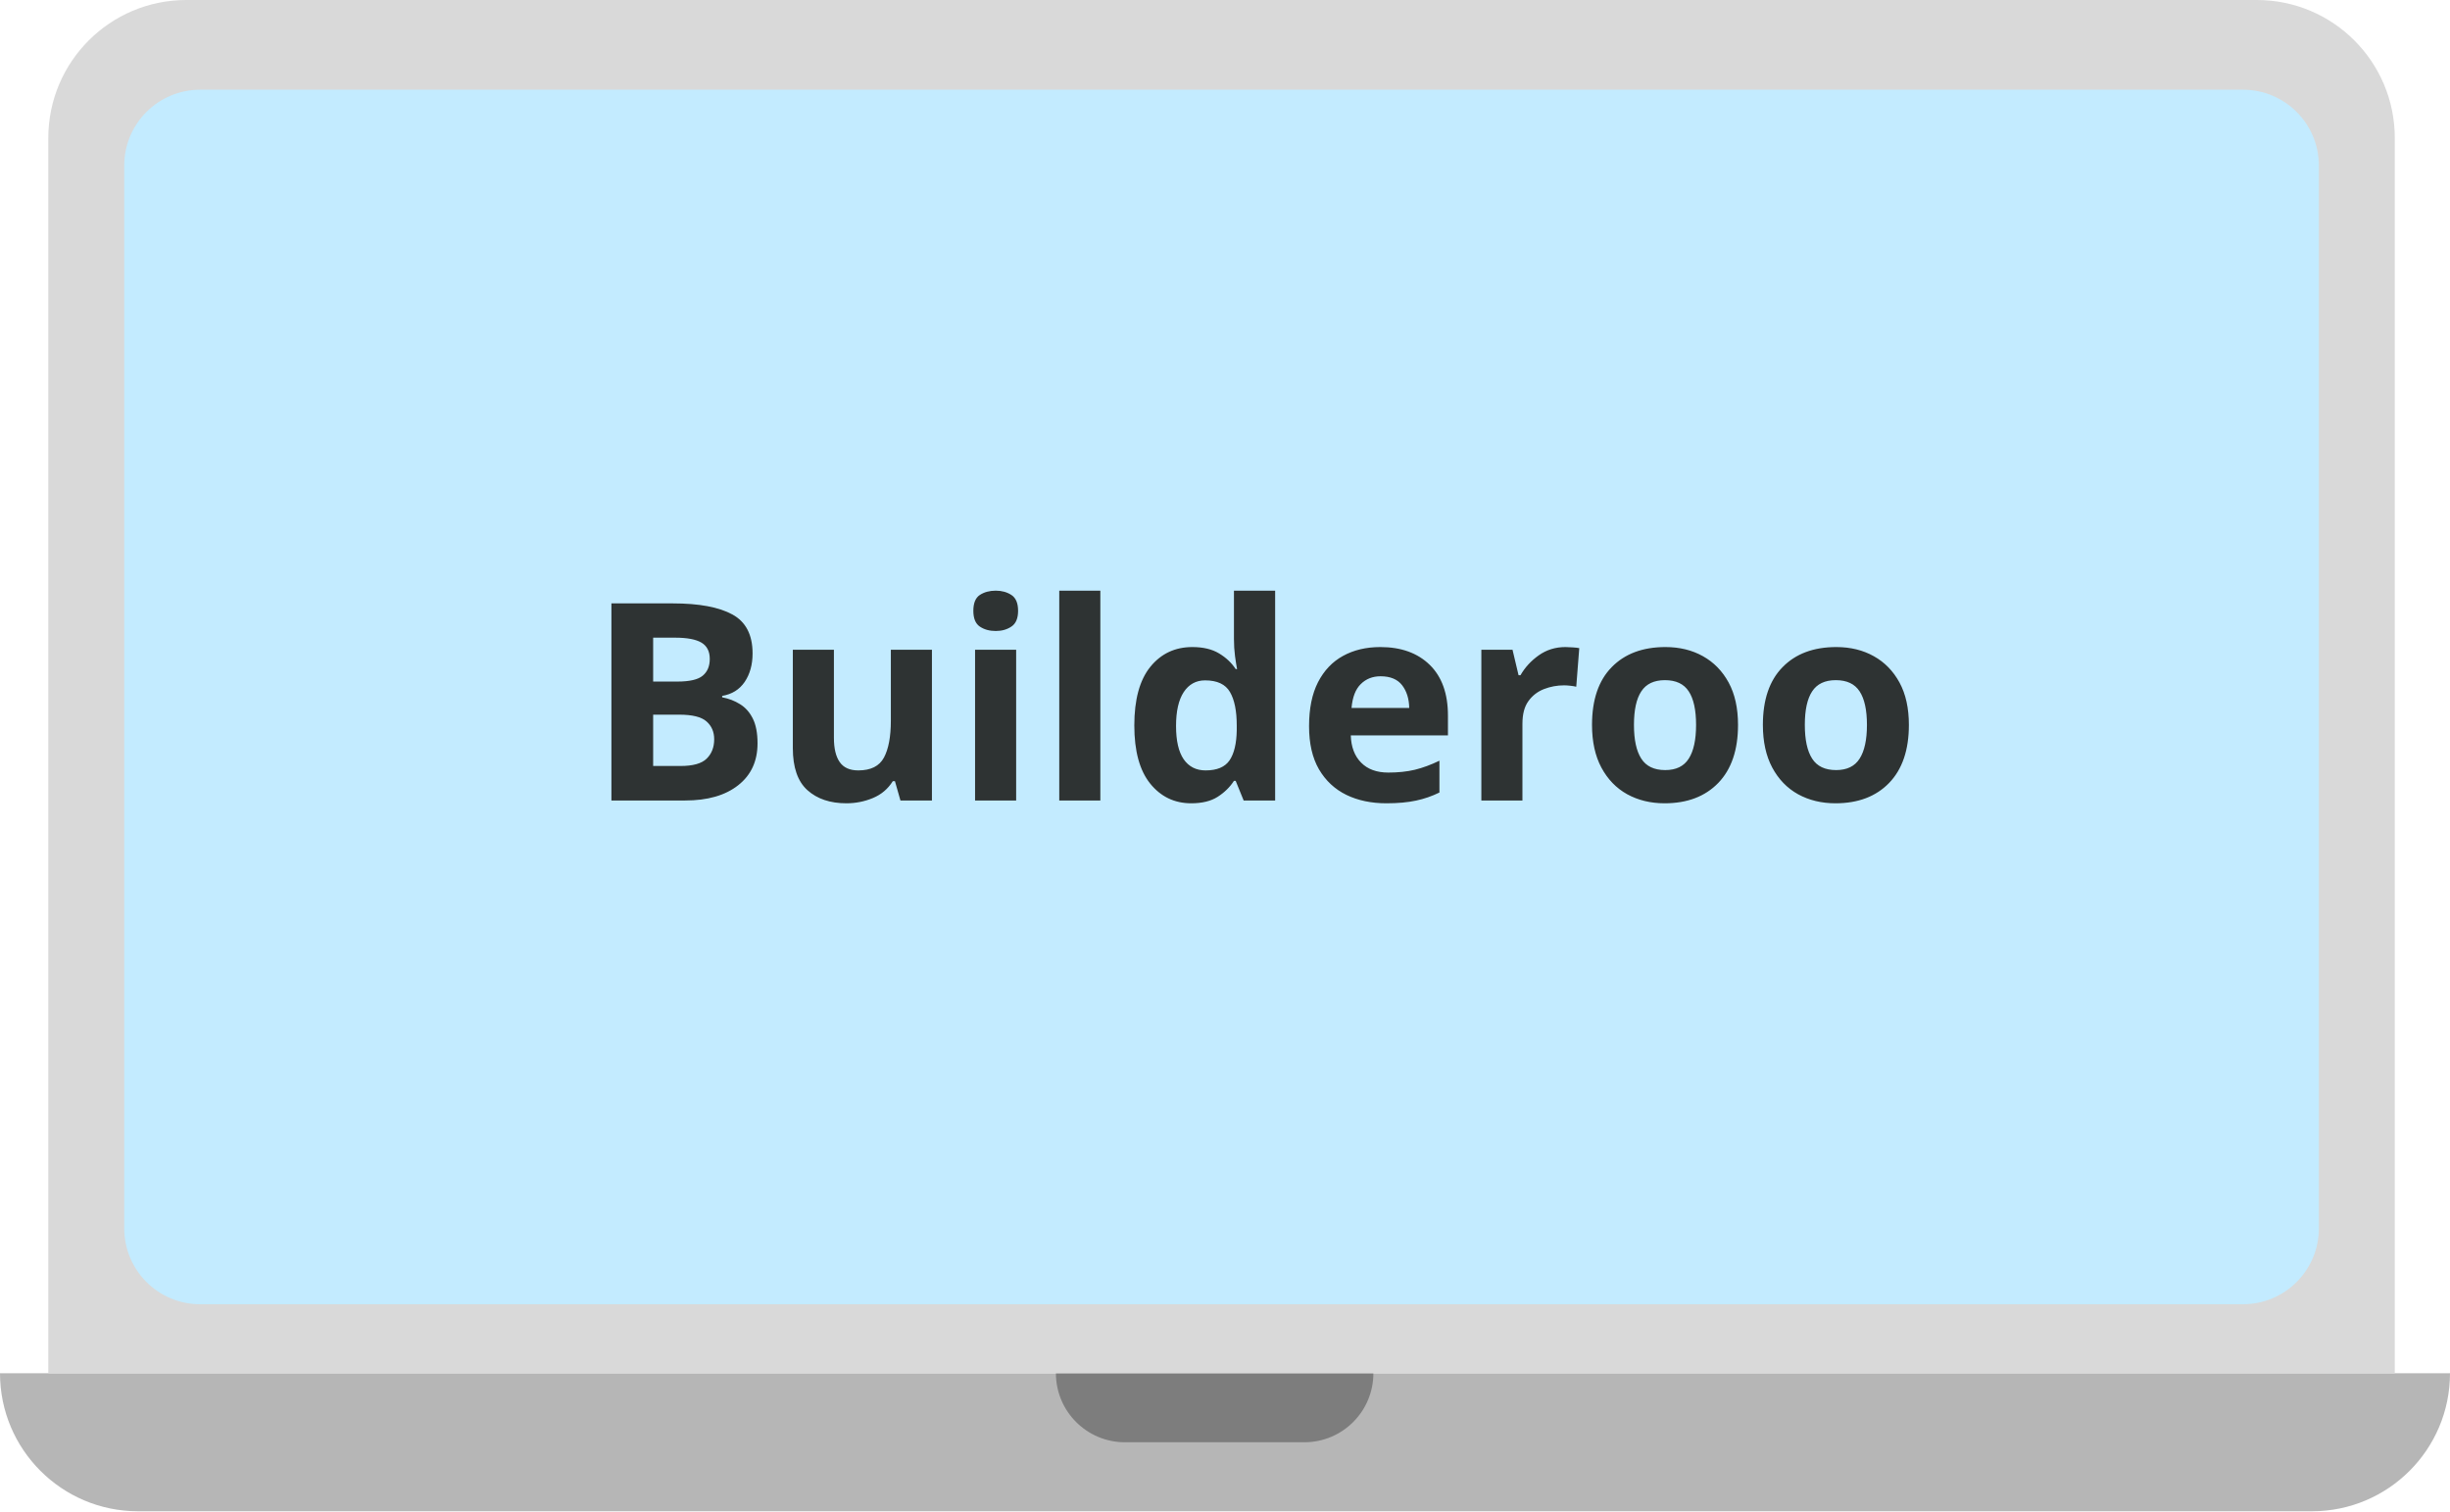
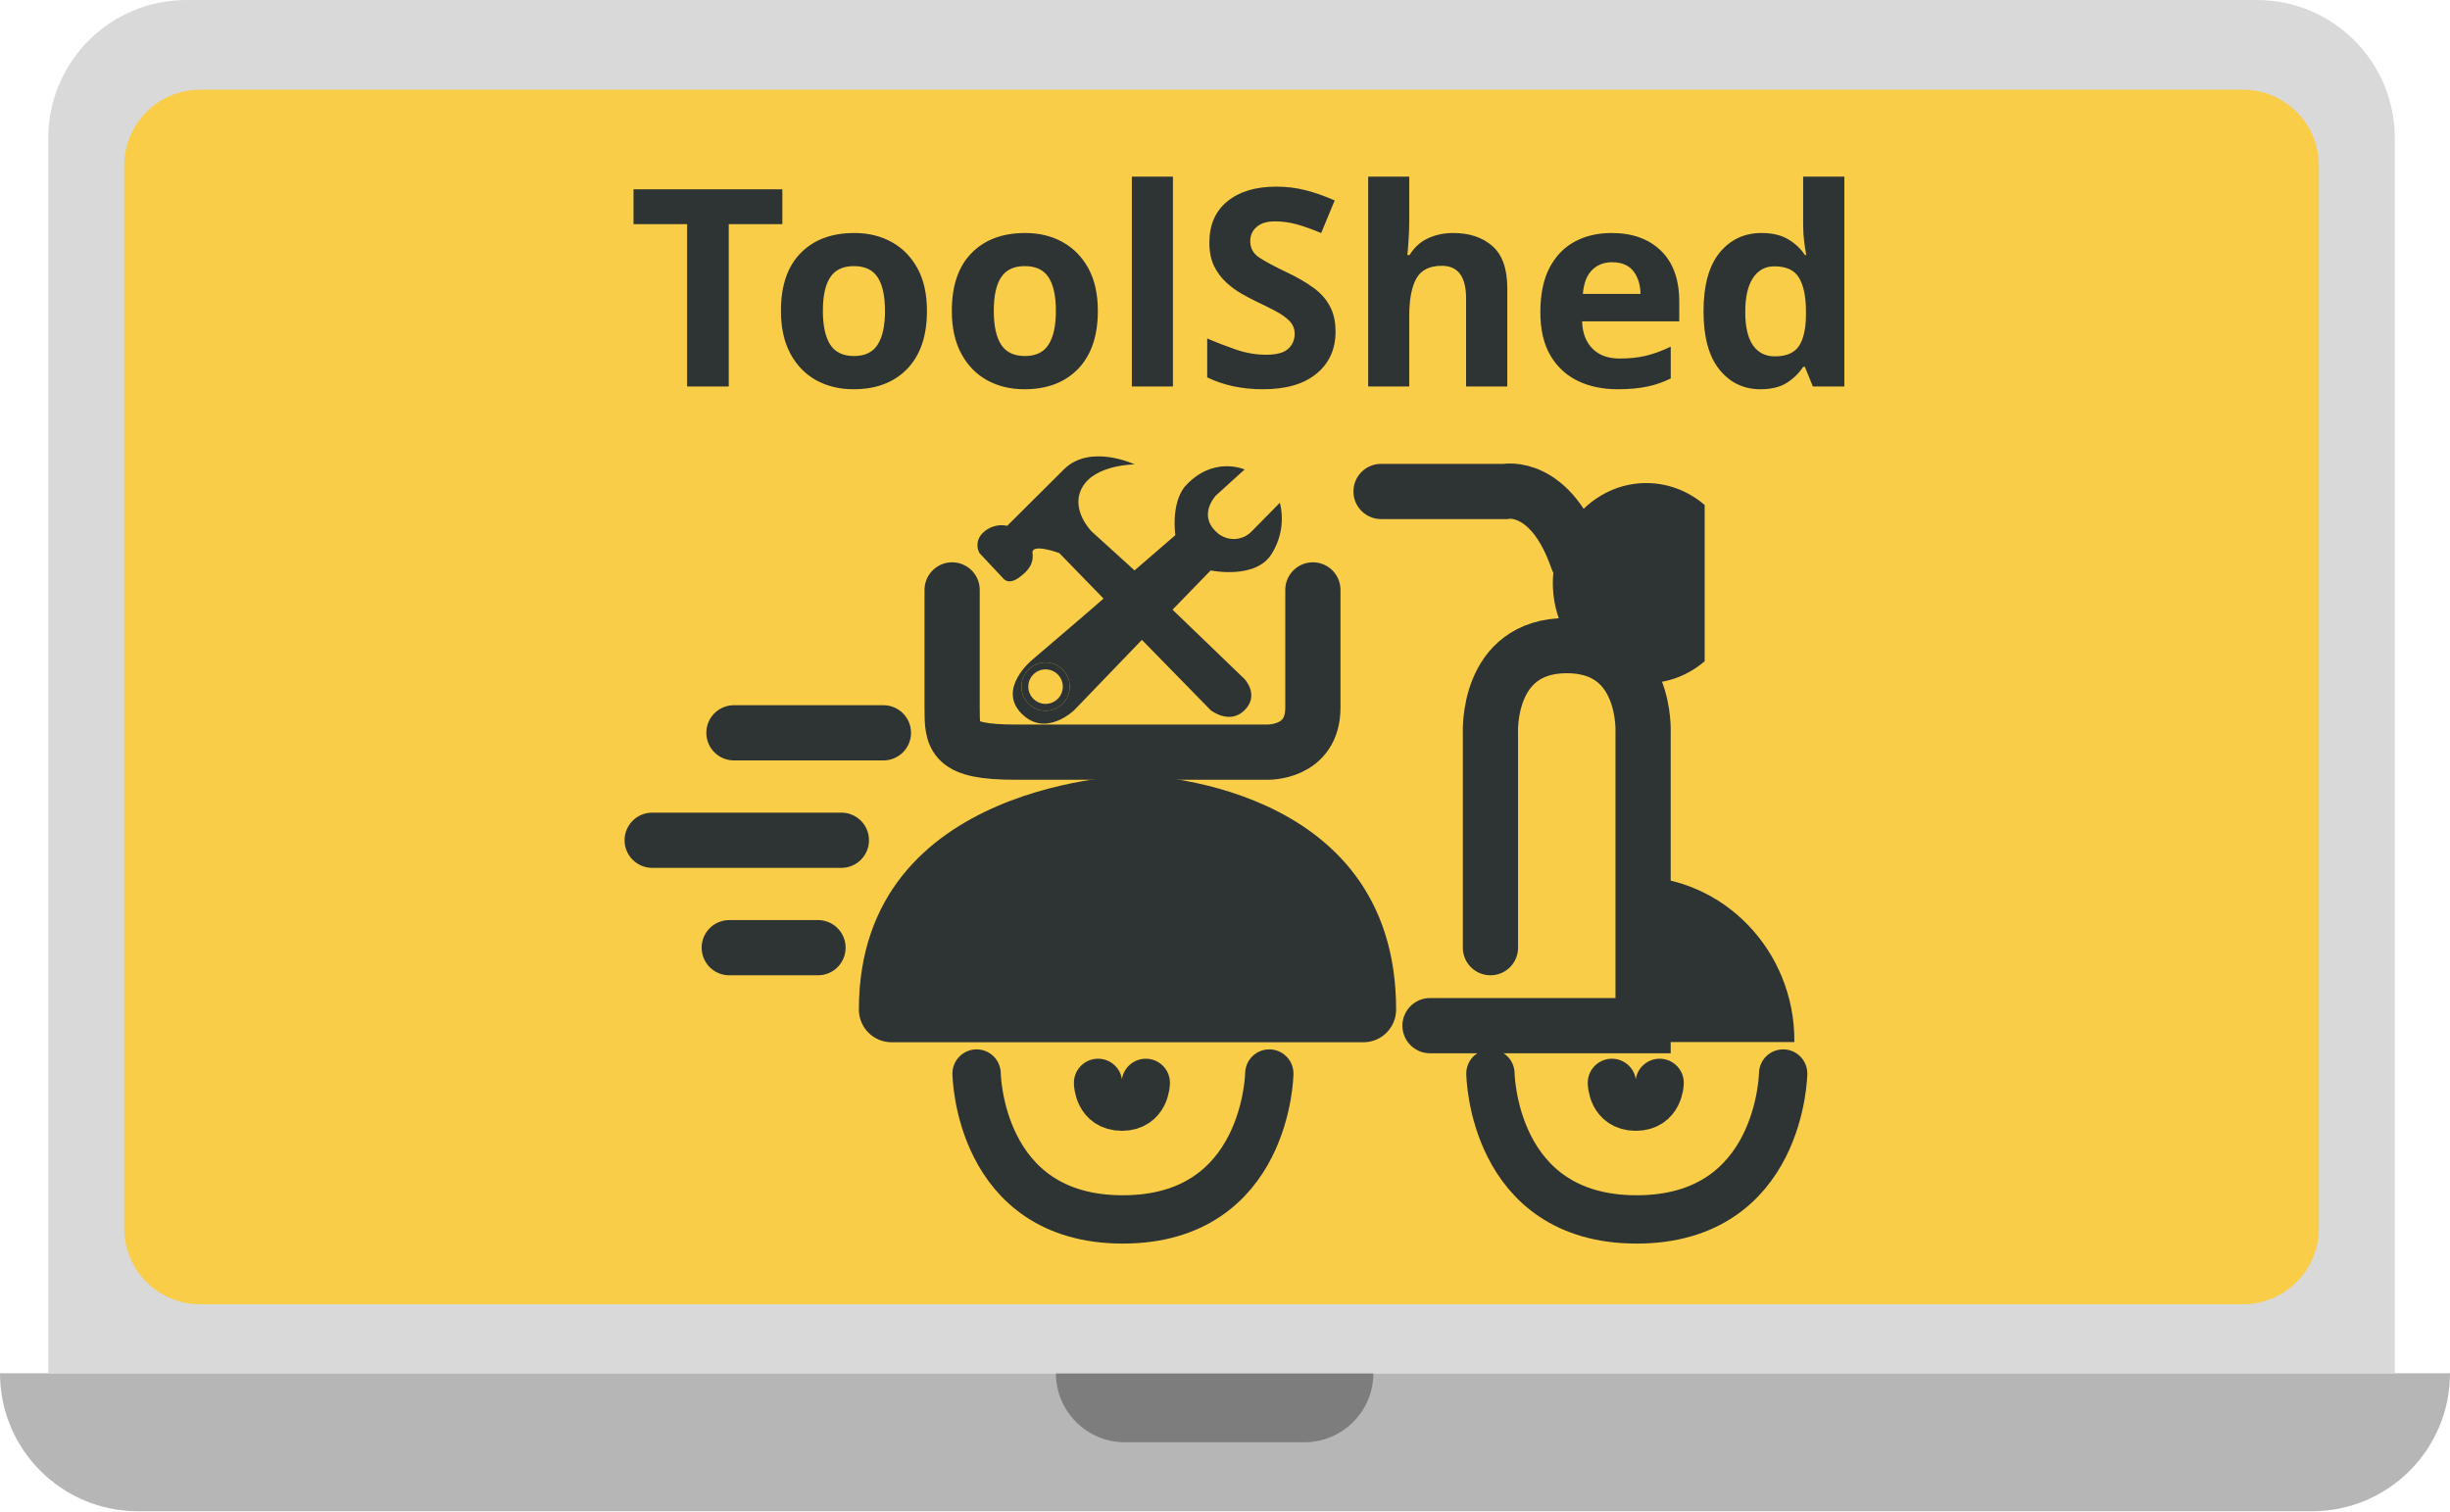
<svg xmlns="http://www.w3.org/2000/svg" width="355" height="219" viewBox="0 0 355 219">
-   <g id="Group_9" data-name="Group 9" transform="translate(-256 -551)">
-     <path id="Rectangle_12" data-name="Rectangle 12" d="M0,0H355a0,0,0,0,1,0,0V0a20,20,0,0,1-20,20H20A20,20,0,0,1,0,0V0A0,0,0,0,1,0,0Z" transform="translate(256 750)" fill="#b6b6b6" />
-     <path id="Rectangle_15" data-name="Rectangle 15" d="M0,0H46a0,0,0,0,1,0,0V0A10,10,0,0,1,36,10H10A10,10,0,0,1,0,0V0A0,0,0,0,1,0,0Z" transform="translate(409 750)" fill="#7d7d7d" />
-     <path id="Rectangle_13" data-name="Rectangle 13" d="M20,0H320a20,20,0,0,1,20,20V199a0,0,0,0,1,0,0H0a0,0,0,0,1,0,0V20A20,20,0,0,1,20,0Z" transform="translate(263 551)" fill="#d9d9d9" />
-     <rect id="Rectangle_14" data-name="Rectangle 14" width="318" height="176" rx="11" transform="translate(274 564)" fill="#c3ebff" />
-     <text id="Builderoo" transform="translate(341 667)" fill="#2e3333" font-size="40" font-family="SegoeUI-Bold, Segoe UI" font-weight="700">
-       <tspan x="0" y="0">Builderoo</tspan>
-     </text>
+   <g id="Group_21" data-name="Group 21" transform="translate(-1001 -46)">
+     <g id="Group_19" data-name="Group 19">
+       <path id="Rectangle_12" data-name="Rectangle 12" d="M0,0H355a0,0,0,0,1,0,0V0a20,20,0,0,1-20,20H20A20,20,0,0,1,0,0V0A0,0,0,0,1,0,0Z" transform="translate(1001 245)" fill="#b6b6b6" />
+       <path id="Rectangle_15" data-name="Rectangle 15" d="M0,0H46a0,0,0,0,1,0,0V0A10,10,0,0,1,36,10H10A10,10,0,0,1,0,0V0A0,0,0,0,1,0,0Z" transform="translate(1154 245)" fill="#7d7d7d" />
+       <path id="Rectangle_13" data-name="Rectangle 13" d="M20,0H320a20,20,0,0,1,20,20V199a0,0,0,0,1,0,0H0a0,0,0,0,1,0,0V20A20,20,0,0,1,20,0Z" transform="translate(1008 46)" fill="#d9d9d9" />
+       <rect id="Rectangle_14" data-name="Rectangle 14" width="318" height="176" rx="11" transform="translate(1019 59)" fill="#f9cd48" />
+       <text id="ToolShed" transform="translate(1092 102)" fill="#2e3333" font-size="40" font-family="SegoeUI-Bold, Segoe UI" font-weight="700">
+         <tspan x="0" y="0">ToolShed</tspan>
+       </text>
+       <g id="Group_16" data-name="Group 16" transform="translate(166 -500)">
+         <g id="Group_14" data-name="Group 14" transform="translate(1050.962 701.565)">
+           <path id="Path_15" data-name="Path 15" d="M1288.4,876.384s.251,21.143,21.185,21.143,21.227-21.143,21.227-21.143" transform="translate(-1288.401 -876.384)" fill="none" stroke="#2e3333" stroke-linecap="round" stroke-width="7" />
+           <path id="Path_16" data-name="Path 16" d="M1288.4,876.384s.041,3.448,3.455,3.448,3.462-3.448,3.462-3.448" transform="translate(-1270.802 -875.03)" fill="none" stroke="#2e3333" stroke-linecap="round" stroke-width="7" />
+         </g>
+         <g id="Group_15" data-name="Group 15" transform="translate(976.508 701.565)">
+           <path id="Path_15-2" data-name="Path 15" d="M1288.4,876.384s.251,21.143,21.185,21.143,21.227-21.143,21.227-21.143" transform="translate(-1288.401 -876.384)" fill="none" stroke="#2e3333" stroke-linecap="round" stroke-width="7" />
+           <path id="Path_16-2" data-name="Path 16" d="M1288.4,876.384s.041,3.448,3.455,3.448,3.462-3.448,3.462-3.448" transform="translate(-1270.802 -875.03)" fill="none" stroke="#2e3333" stroke-linecap="round" stroke-width="7" />
+         </g>
+         <line id="Line_1" data-name="Line 1" x2="21.659" transform="translate(941.345 652.193)" fill="none" stroke="#2e3333" stroke-linecap="round" stroke-width="8" />
+         <line id="Line_2" data-name="Line 2" x2="27.413" transform="translate(929.5 667.761)" fill="none" stroke="#2e3333" stroke-linecap="round" stroke-width="8" />
+         <line id="Line_3" data-name="Line 3" x2="12.86" transform="translate(940.668 683.329)" fill="none" stroke="#2e3333" stroke-linecap="round" stroke-width="8" />
+         <path id="Path_17" data-name="Path 17" d="M40.243,4.655s37.6.546,37.6,33.959A4.738,4.738,0,0,1,73.1,43.353H4.738A4.738,4.738,0,0,1,0,38.615C0,5.2,40.243,4.655,40.243,4.655Z" transform="translate(959.451 653.682)" fill="#2e3333" />
+         <path id="Path_18" data-name="Path 18" d="M1057.921,669.311v17.066c0,4.372,0,6.445,9.189,6.445h36.4s6.683.258,6.683-6.445V669.311" transform="translate(-84.96 -37.826)" fill="none" stroke="#2e3333" stroke-linecap="round" stroke-width="8" />
+         <path id="Path_19" data-name="Path 19" d="M1271.281,736.93V705.876s-.68-12.72,11.073-12.72,11.043,12.72,11.043,12.72v42.355h-30.874" transform="translate(-220.318 -53.601)" fill="none" stroke="#2e3333" stroke-linecap="round" stroke-width="8" />
+         <path id="Subtraction_3" data-name="Subtraction 3" d="M13.538,29a12.687,12.687,0,0,1-5.27-1.139,13.482,13.482,0,0,1-4.3-3.107,14.549,14.549,0,0,1-2.9-4.609,15.5,15.5,0,0,1,0-11.288,14.549,14.549,0,0,1,2.9-4.609,13.482,13.482,0,0,1,4.3-3.107A12.755,12.755,0,0,1,18.1.844,13.265,13.265,0,0,1,22,3.18V25.82a13.264,13.264,0,0,1-3.9,2.336A12.7,12.7,0,0,1,13.538,29Z" transform="translate(1060 616)" fill="#2e3333" />
+         <path id="Path_20" data-name="Path 20" d="M1241.565,627.057h17.993s6.59-1.353,10.466,9.823" transform="translate(-206.454 -9.838)" fill="none" stroke="#2e3333" stroke-linecap="round" stroke-width="8" />
+         <path id="Subtraction_4" data-name="Subtraction 4" d="M23,24H0V0A22.494,22.494,0,0,1,8.96,1.92a23.084,23.084,0,0,1,7.31,5.112,23.781,23.781,0,0,1,4.925,7.548A24.228,24.228,0,0,1,23,23.809c0,.063,0,.127,0,.19Z" transform="translate(1072 673)" fill="#2e3333" />
+         <path id="Path_21" data-name="Path 21" d="M1704.618,766.722l9.964,10.189s2.728,2.19,4.918,0,0-4.5,0-4.5l-10.446-10.061,5.529-5.689s6.647,1.4,8.9-2.507a9.52,9.52,0,0,0,1.125-7.3l-4.114,4.179a3.605,3.605,0,0,1-5.143,0c-2.636-2.507,0-5.239,0-5.239l4.146-3.761s-4.628-2.089-8.711,2.539c-1.993,2.6-1.318,6.975-1.318,6.975l-5.914,5.111-6.2-5.625s-3.232-3.2-1.35-6.461,7.553-3.279,7.553-3.279-6.461-3.054-10.254.739-8.2,8.164-8.2,8.164a3.859,3.859,0,0,0-3.6,1.093,2.4,2.4,0,0,0-.418,2.861l3.407,3.632s.675,1.029,2.186,0,2.282-2.121,2.089-3.632,3.889,0,3.889,0l6.4,6.589c0,.064-10.286,8.839-10.286,8.839s-5.145,4.15-1.639,7.779,7.682-.45,7.682-.45Z" transform="translate(-704.159 -128)" fill="#2e3333" />
+         <g id="Ellipse_23" data-name="Ellipse 23" transform="translate(983 642)" fill="#f9cd48" stroke="#2e3333" stroke-width="1">
+           <circle cx="3.5" cy="3.5" r="3.5" stroke="none" />
+           <circle cx="3.5" cy="3.5" r="3" fill="none" />
+         </g>
+       </g>
+     </g>
  </g>
</svg>
